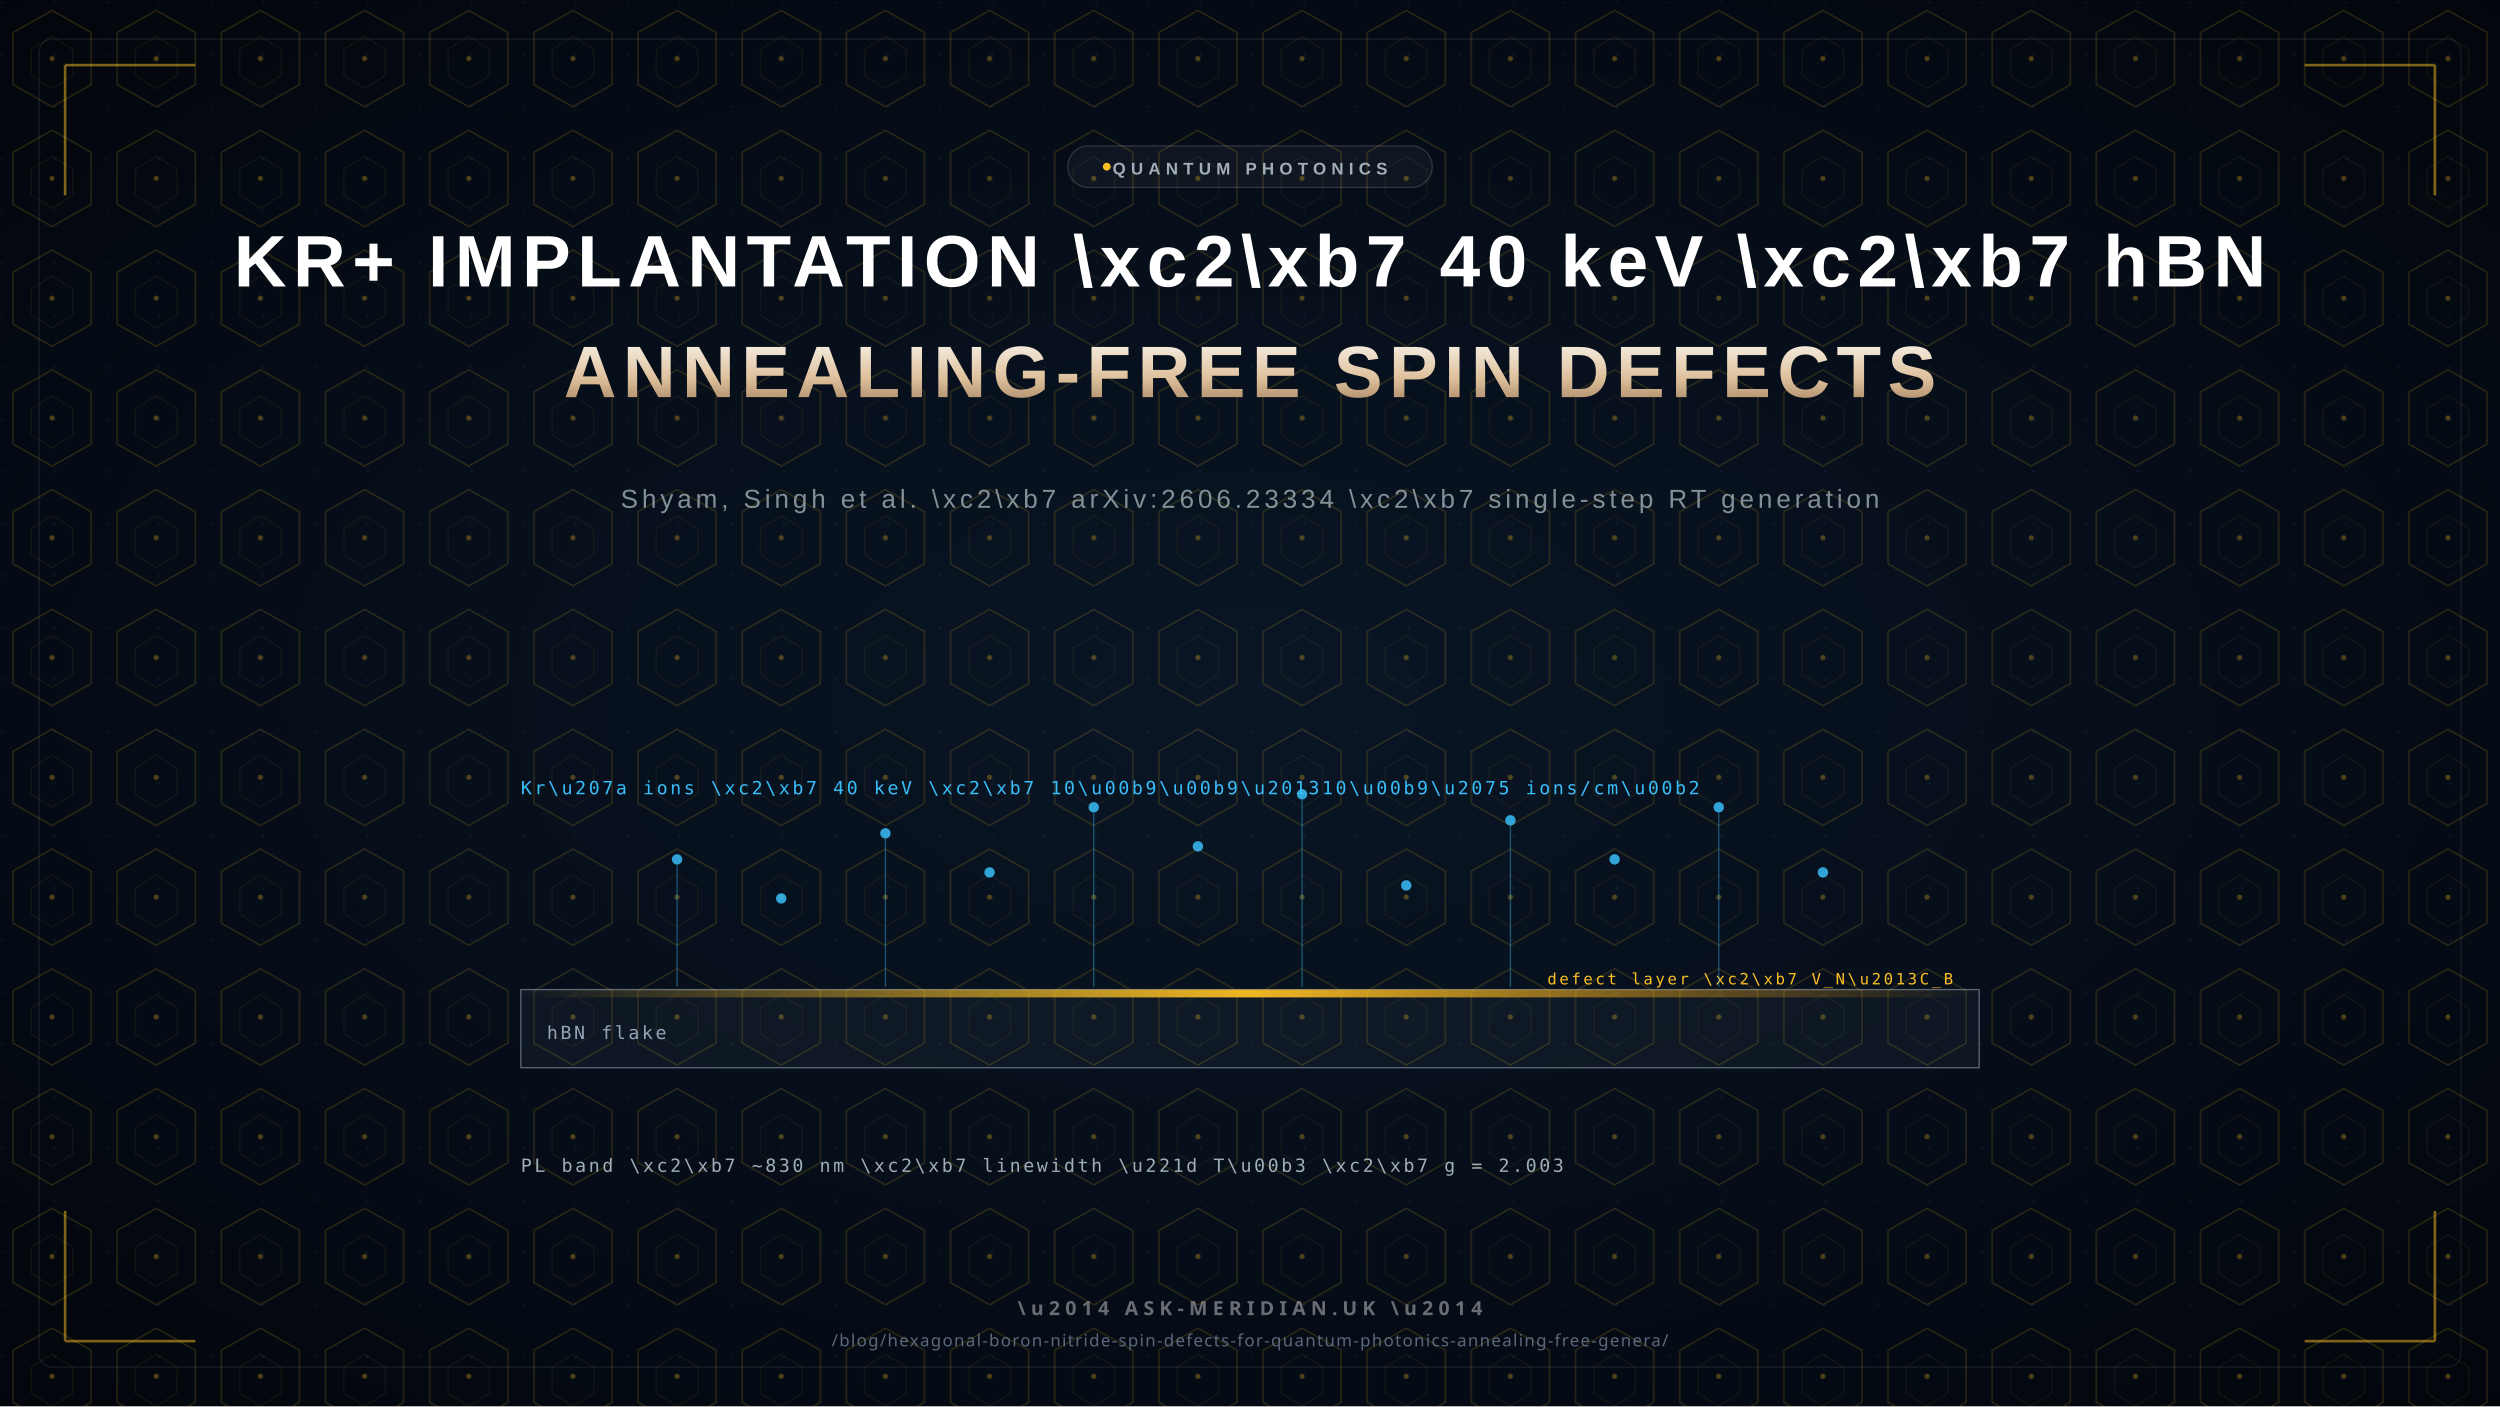
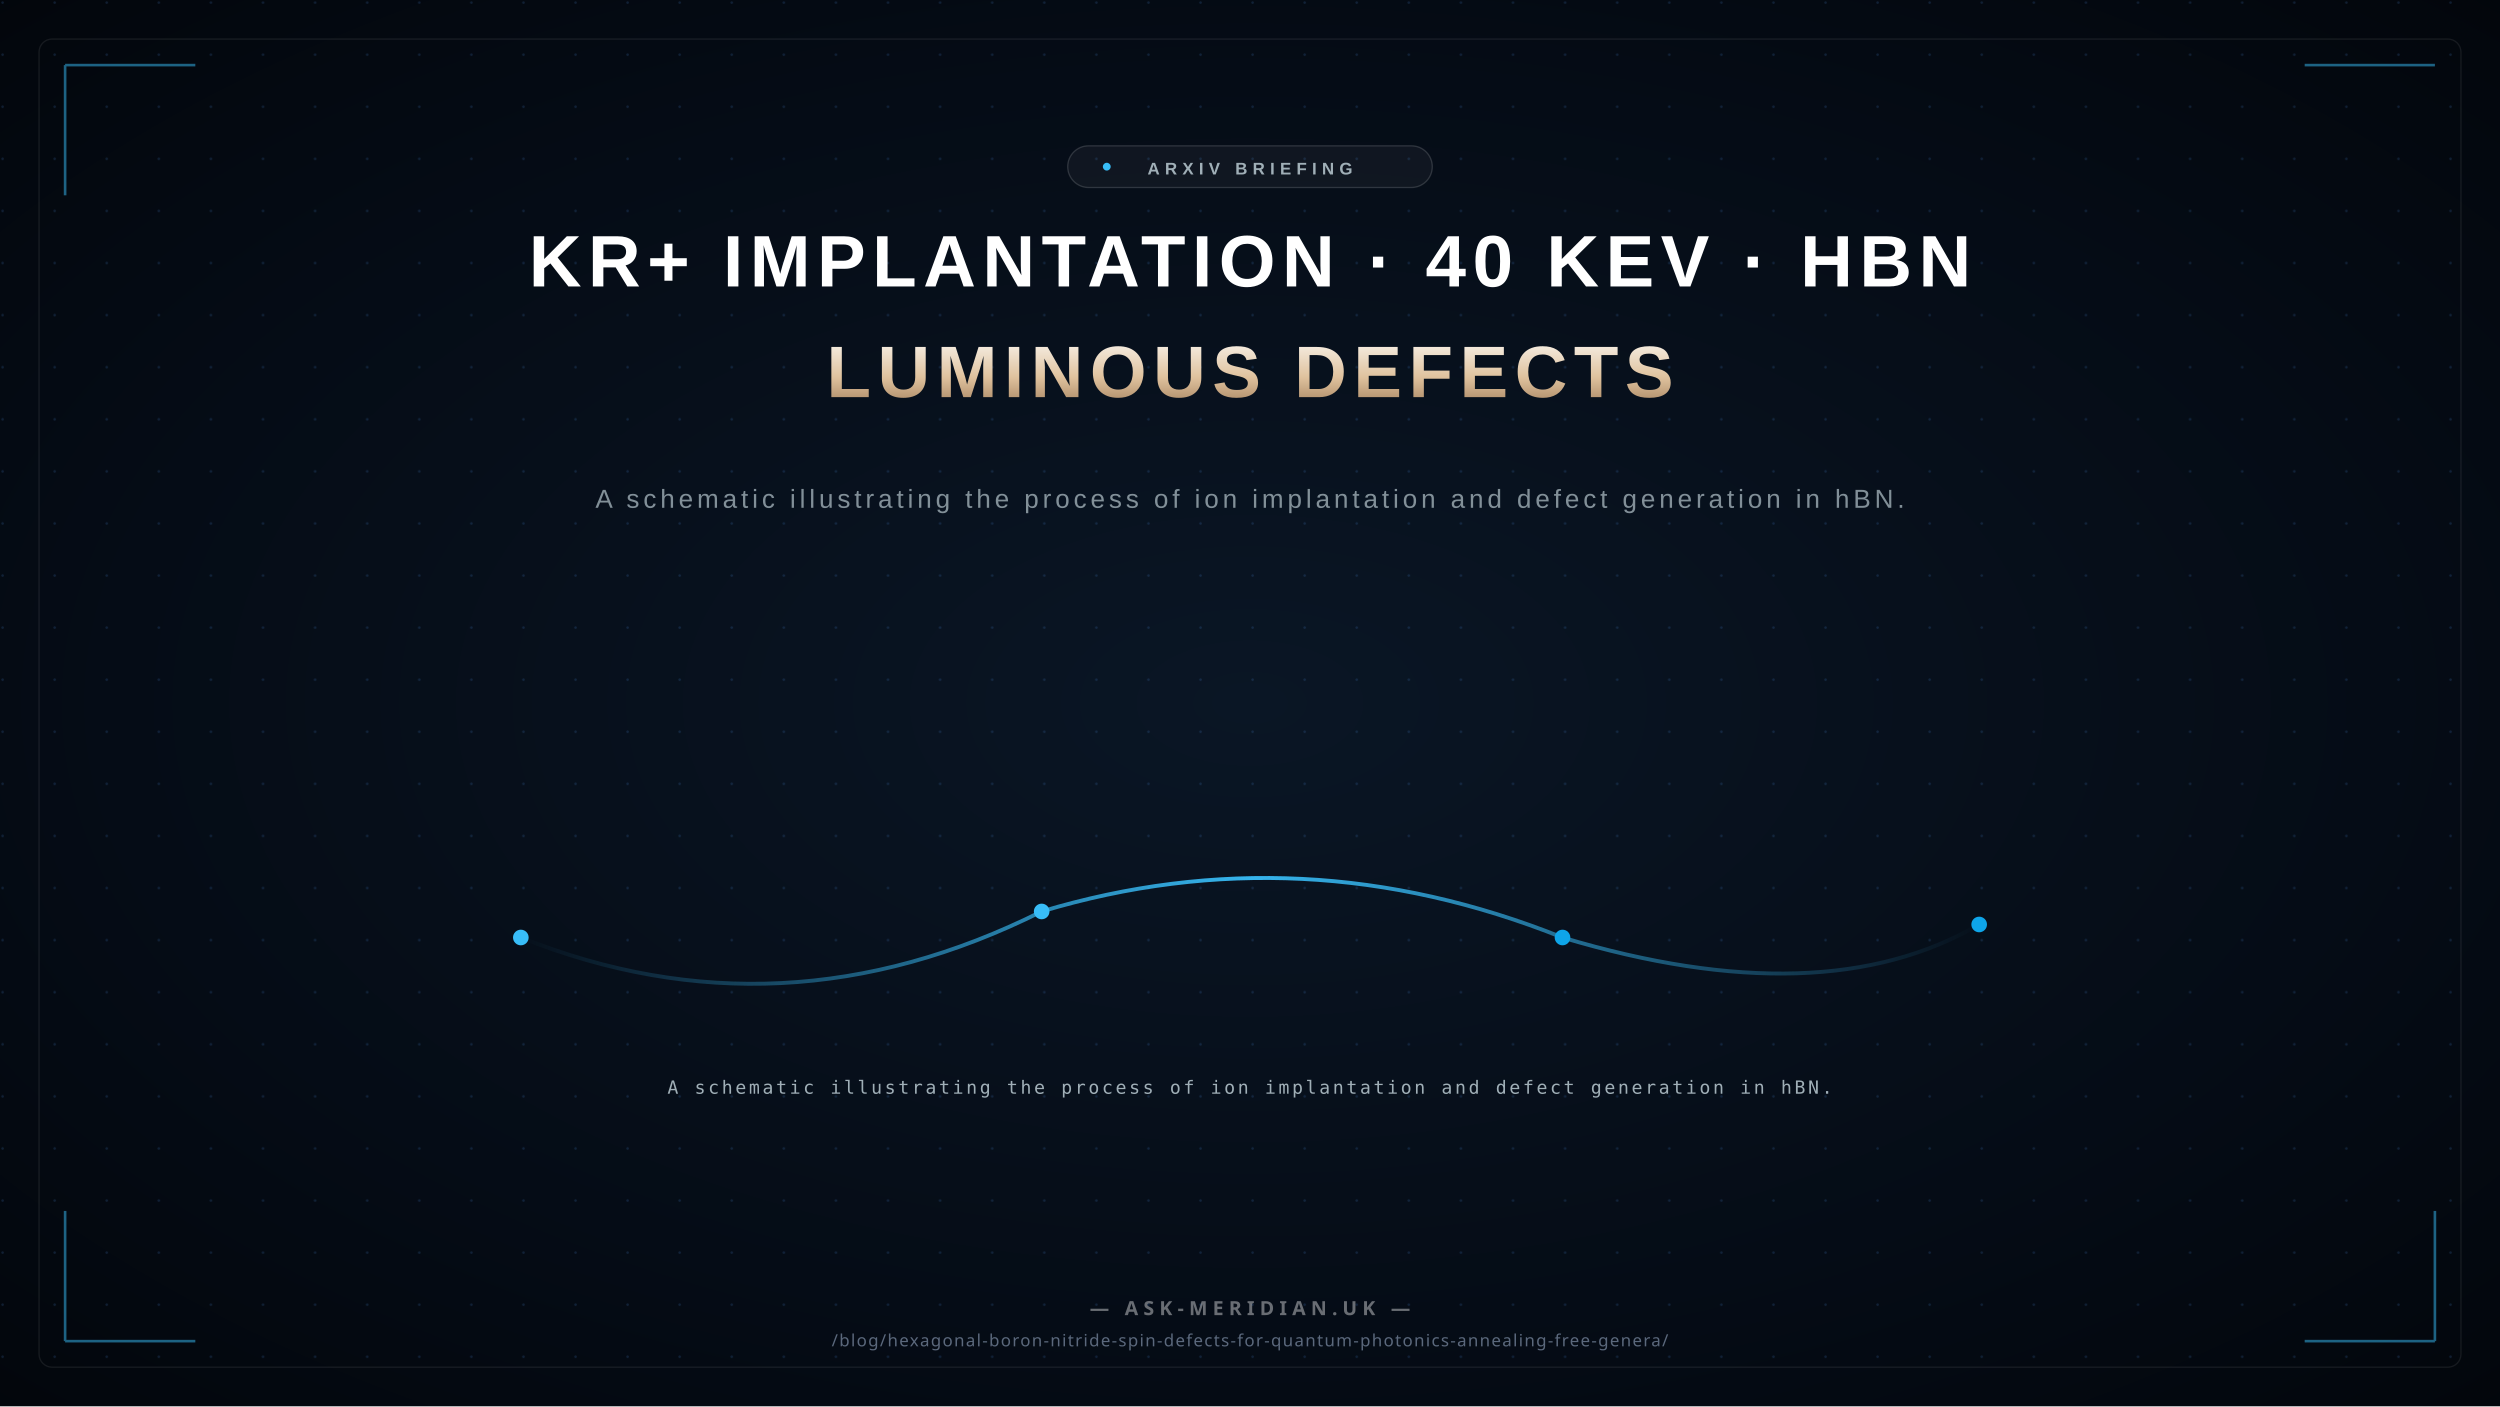
<svg xmlns="http://www.w3.org/2000/svg" viewBox="0 0 1920 1080" width="1920" height="1080">
  <defs>
    <radialGradient id="spaceGradient" cx="50%" cy="50%" r="75%">
      <stop offset="0%" stop-color="#0a1625" />
      <stop offset="60%" stop-color="#050c16" />
      <stop offset="100%" stop-color="#02050a" />
    </radialGradient>
    <linearGradient id="goldText" x1="0%" y1="0%" x2="0%" y2="100%">
      <stop offset="0%" stop-color="#f3e9dc" />
      <stop offset="60%" stop-color="#dfc29e" />
      <stop offset="100%" stop-color="#b89773" />
    </linearGradient>
-     <linearGradient id="amberAccent" x1="0%" y1="0%" x2="100%" y2="0%">
-       <stop offset="0%" stop-color="#fbbf24" stop-opacity="0" />
-       <stop offset="50%" stop-color="#fbbf24" stop-opacity="0.95" />
-       <stop offset="100%" stop-color="#f59e0b" stop-opacity="0" />
+     <linearGradient id="accentGrad" x1="0%" y1="0%" x2="100%" y2="0%">
+       <stop offset="0%" stop-color="#38bdf8" stop-opacity="0" />
+       <stop offset="50%" stop-color="#38bdf8" stop-opacity="0.95" />
+       <stop offset="100%" stop-color="#38bdf8" stop-opacity="0" />
    </linearGradient>
-     <pattern id="hexLattice" width="80" height="92" patternUnits="userSpaceOnUse">
-       <polygon points="40,8 70,25 70,65 40,82 10,65 10,25" fill="none" stroke="#fbbf24" stroke-width="1" opacity="0.18" />
-       <polygon points="40,28 56,38 56,58 40,68 24,58 24,38" fill="none" stroke="#fbbf24" stroke-width="0.6" opacity="0.10" />
-       <circle cx="40" cy="45" r="2" fill="#fbbf24" opacity="0.30" />
-     </pattern>
    <pattern id="dotPattern" width="40" height="40" patternUnits="userSpaceOnUse">
      <circle cx="2" cy="2" r="1" fill="#58a6ff" fill-opacity="0.15" />
    </pattern>
  </defs>
  <rect width="1920" height="1080" fill="url(#spaceGradient)" />
-   <rect width="1920" height="1080" fill="url(#hexLattice)" />
-   <rect width="1920" height="1080" fill="url(#dotPattern)" opacity="0.5" />
+   <rect width="1920" height="1080" fill="url(#dotPattern)" />
  <rect x="30" y="30" width="1860" height="1020" rx="10" fill="none" stroke="#ffffff" stroke-width="1" opacity="0.08" />
  <g transform="translate(960, 220)" text-anchor="middle" font-family="Arial, sans-serif">
    <g transform="translate(0, -90)">
      <rect x="-140" y="-18" width="280" height="32" rx="16" fill="#ffffff" fill-opacity="0.04" stroke="#ffffff" stroke-opacity="0.15" stroke-width="1" />
-       <circle cx="-110" cy="-2" r="3" fill="#fbbf24" />
-       <text y="4" font-size="13" font-weight="bold" fill="#a0afb7" letter-spacing="4">QUANTUM PHOTONICS</text>
+       <circle cx="-110" cy="-2" r="3" fill="#38bdf8" />
+       <text y="4" font-size="13" font-weight="bold" fill="#a0afb7" letter-spacing="4">ARXIV BRIEFING</text>
    </g>
-     <text font-size="56" font-weight="800" fill="#ffffff" letter-spacing="5">KR+ IMPLANTATION \xc2\xb7 40 keV \xc2\xb7 hBN</text>
-     <text y="85" font-size="56" font-weight="800" fill="url(#goldText)" letter-spacing="5">ANNEALING-FREE SPIN DEFECTS</text>
-     <text y="170" font-size="20" font-weight="500" fill="#a0afb7" letter-spacing="3" opacity="0.8">Shyam, Singh et al. \xc2\xb7 arXiv:2606.23334 \xc2\xb7 single-step RT generation</text>
+     <text font-size="56" font-weight="800" fill="#ffffff" letter-spacing="5">KR+ IMPLANTATION · 40 KEV · HBN</text>
+     <text y="85" font-size="56" font-weight="800" fill="url(#goldText)" letter-spacing="5">LUMINOUS DEFECTS</text>
+     <text y="170" font-size="20" font-weight="500" fill="#a0afb7" letter-spacing="3" opacity="0.8">A schematic illustrating the process of ion implantation and defect generation in hBN.</text>
  </g>
  <g transform="translate(960, 720)">
-     <rect x="-560" y="40" width="1120" height="60" fill="rgba(148,163,184,0.10)" stroke="#94a3b8" stroke-width="1" opacity="0.6" />
-     <text x="-540" y="78" font-family="monospace" font-size="14" fill="#94a3b8" letter-spacing="2">hBN flake</text>
-     <rect x="-560" y="40" width="1120" height="6" fill="url(#amberAccent)" />
-     <text x="540" y="36" text-anchor="end" font-family="monospace" font-size="12" fill="#fbbf24" letter-spacing="2">defect layer \xc2\xb7 V_N\u2013C_B</text>
-     <g fill="#38bdf8" opacity="0.85">
-       <circle cx="-440" cy="-60" r="4" />
-       <circle cx="-360" cy="-30" r="4" />
-       <circle cx="-280" cy="-80" r="4" />
-       <circle cx="-200" cy="-50" r="4" />
-       <circle cx="-120" cy="-100" r="4" />
-       <circle cx="-40" cy="-70" r="4" />
-       <circle cx="40" cy="-110" r="4" />
-       <circle cx="120" cy="-40" r="4" />
-       <circle cx="200" cy="-90" r="4" />
-       <circle cx="280" cy="-60" r="4" />
-       <circle cx="360" cy="-100" r="4" />
-       <circle cx="440" cy="-50" r="4" />
-     </g>
-     <g stroke="#38bdf8" stroke-width="1" opacity="0.4">
-       <line x1="-440" y1="-56" x2="-440" y2="38" />
-       <line x1="-280" y1="-76" x2="-280" y2="38" />
-       <line x1="-120" y1="-96" x2="-120" y2="38" />
-       <line x1="40" y1="-106" x2="40" y2="38" />
-       <line x1="200" y1="-86" x2="200" y2="38" />
-       <line x1="360" y1="-96" x2="360" y2="38" />
-     </g>
-     <text x="-560" y="-110" font-family="monospace" font-size="14" fill="#38bdf8" letter-spacing="2">Kr\u207a ions \xc2\xb7 40 keV \xc2\xb7 10\u00b9\u00b9\u201310\u00b9\u2075 ions/cm\u00b2</text>
-     <text x="-560" y="180" font-family="monospace" font-size="14" fill="#a0afb7" letter-spacing="2">PL band \xc2\xb7 ~830 nm \xc2\xb7 linewidth \u221d T\u00b3 \xc2\xb7 g = 2.003</text>
+     <path d="M -560,0 Q -360,80 -160,-20 Q 40,-80 240,0 Q 440,60 560,-10" stroke="url(#accentGrad)" stroke-width="3" fill="none" />
+     <circle cx="-560" cy="0" r="6" fill="#38bdf8" />
+     <circle cx="-160" cy="-20" r="6" fill="#38bdf8" />
+     <circle cx="240" cy="0" r="6" fill="#0ea5e9" />
+     <circle cx="560" cy="-10" r="6" fill="#0ea5e9" />
+     <text x="0" y="120" text-anchor="middle" font-family="monospace" font-size="14" fill="#a0afb7" letter-spacing="2">A schematic illustrating the process of ion implantation and defect generation in hBN.</text>
  </g>
-   <g stroke="#fbbf24" stroke-width="2" fill="none" opacity="0.5">
+   <g stroke="#38bdf8" stroke-width="2" fill="none" opacity="0.5">
    <path d="M 50,50 L 150,50 M 50,50 L 50,150" />
-     <path d="M 1870,50 L 1770,50 M 1870,50 L 1870,150" />
+     <path d="M 1870,50 L 1770,50 M 1870,50 M 1870,150" />
    <path d="M 50,1030 L 150,1030 M 50,1030 L 50,930" />
    <path d="M 1870,1030 L 1770,1030 M 1870,1030 L 1870,930" />
  </g>
  <g transform="translate(960, 1010)" text-anchor="middle" font-family="sans-serif">
-     <text font-size="15" font-weight="bold" fill="#ffffff" fill-opacity="0.4" letter-spacing="4">\u2014 ASK-MERIDIAN.UK \u2014</text>
+     <text font-size="15" font-weight="bold" fill="#ffffff" fill-opacity="0.4" letter-spacing="4">— ASK-MERIDIAN.UK —</text>
    <text y="24" font-size="13" fill="#718096" fill-opacity="0.8" letter-spacing="1">/blog/hexagonal-boron-nitride-spin-defects-for-quantum-photonics-annealing-free-genera/</text>
  </g>
</svg>
